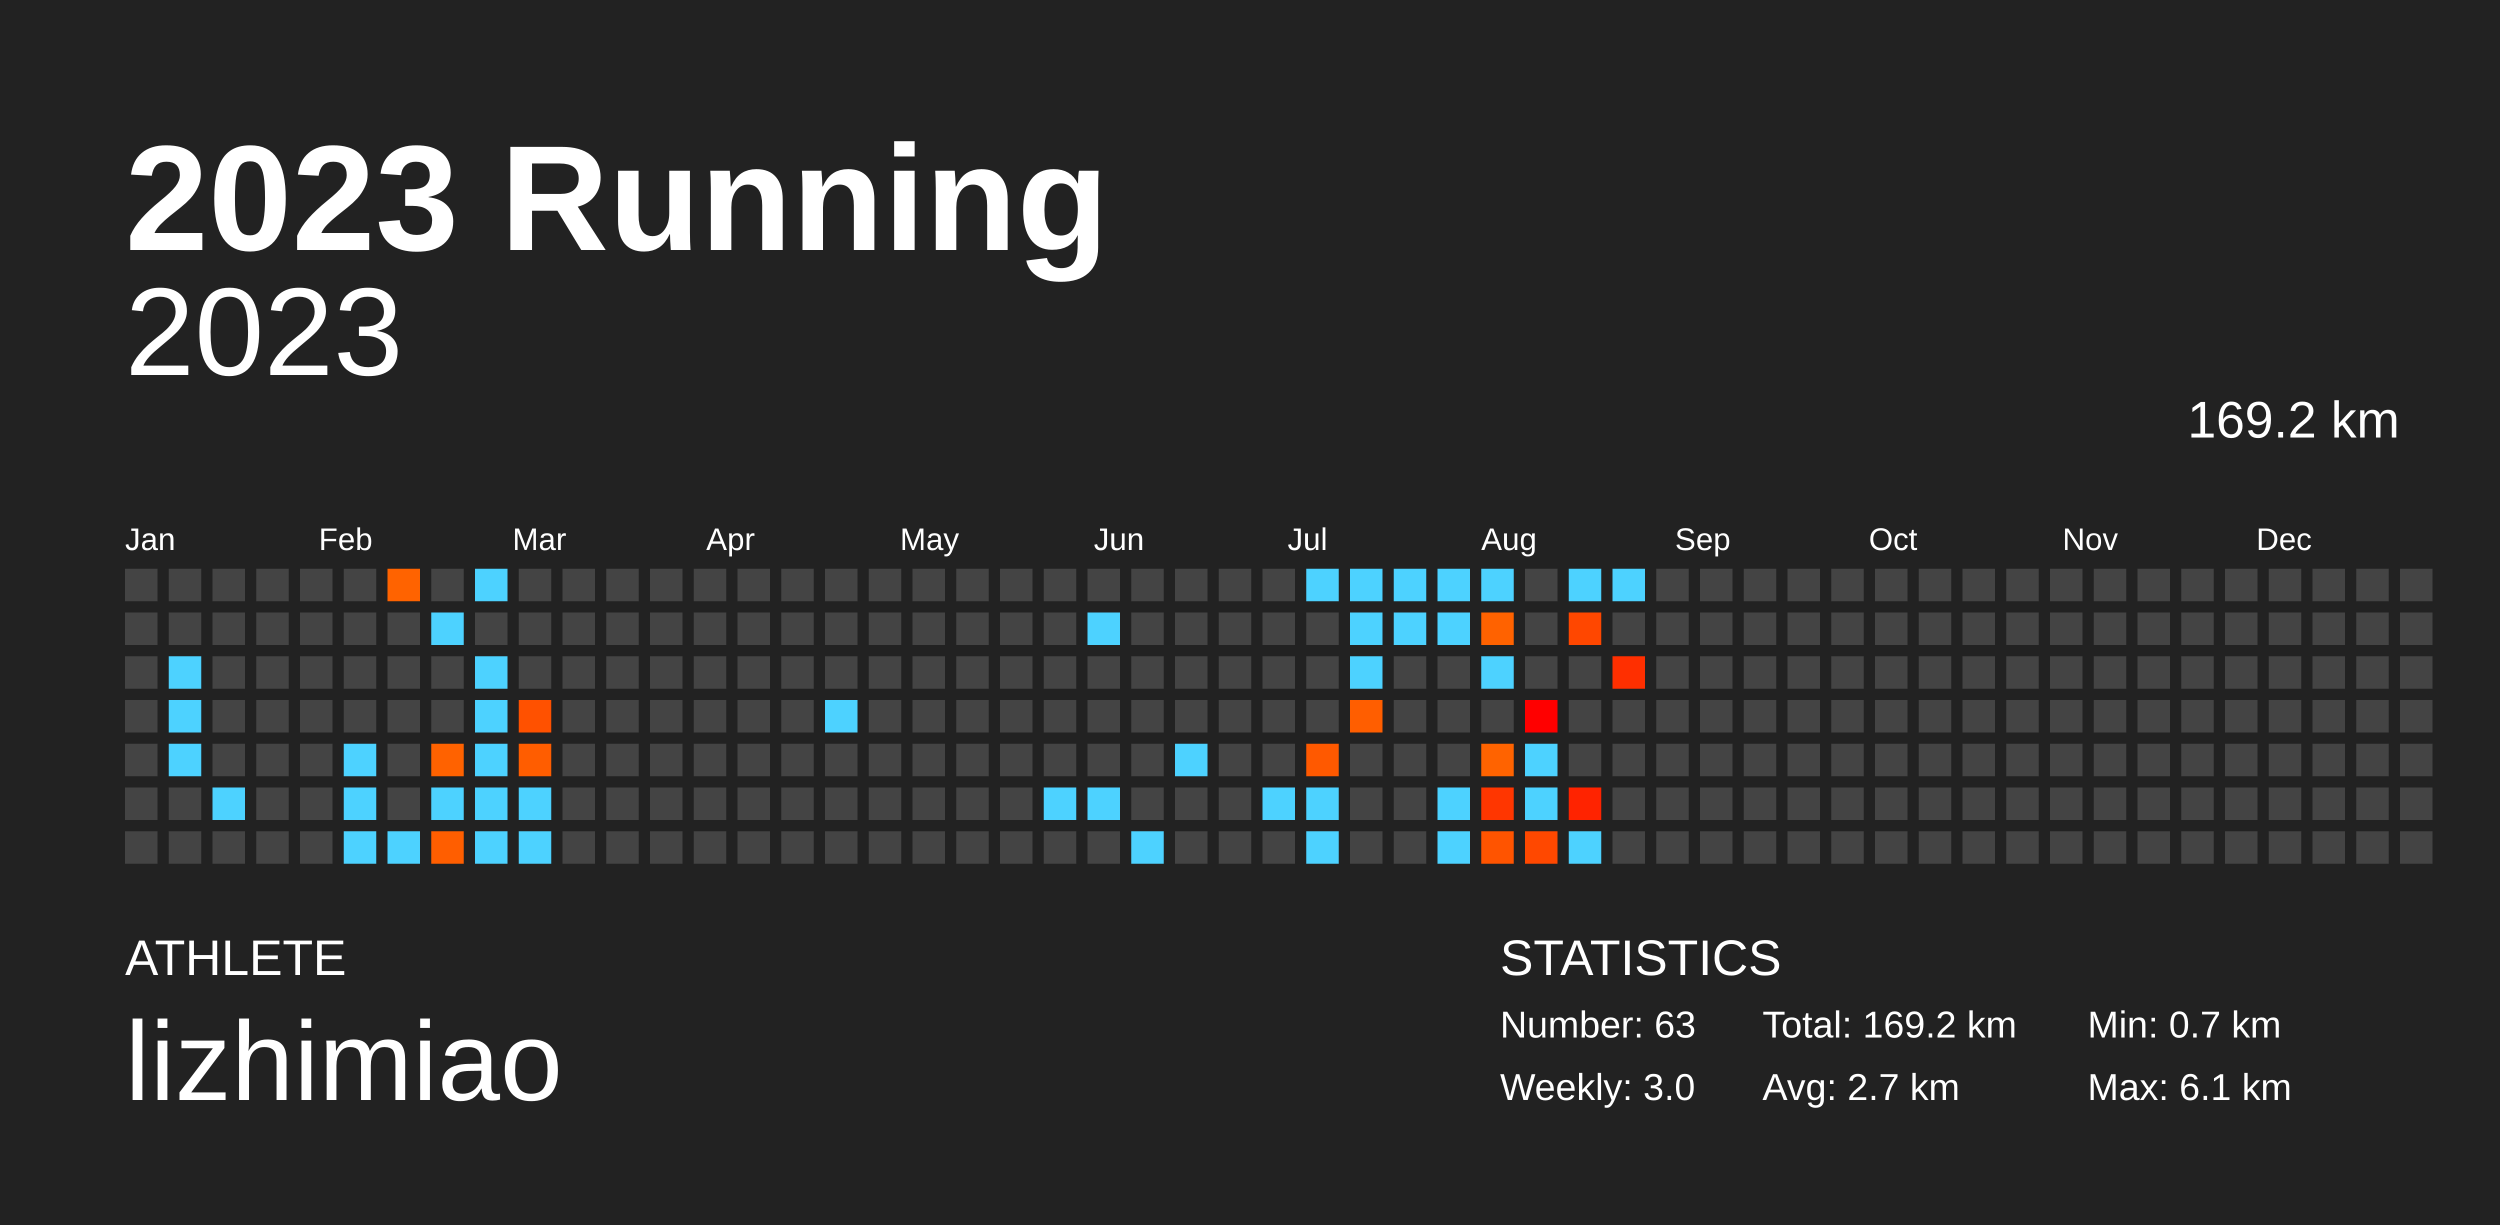
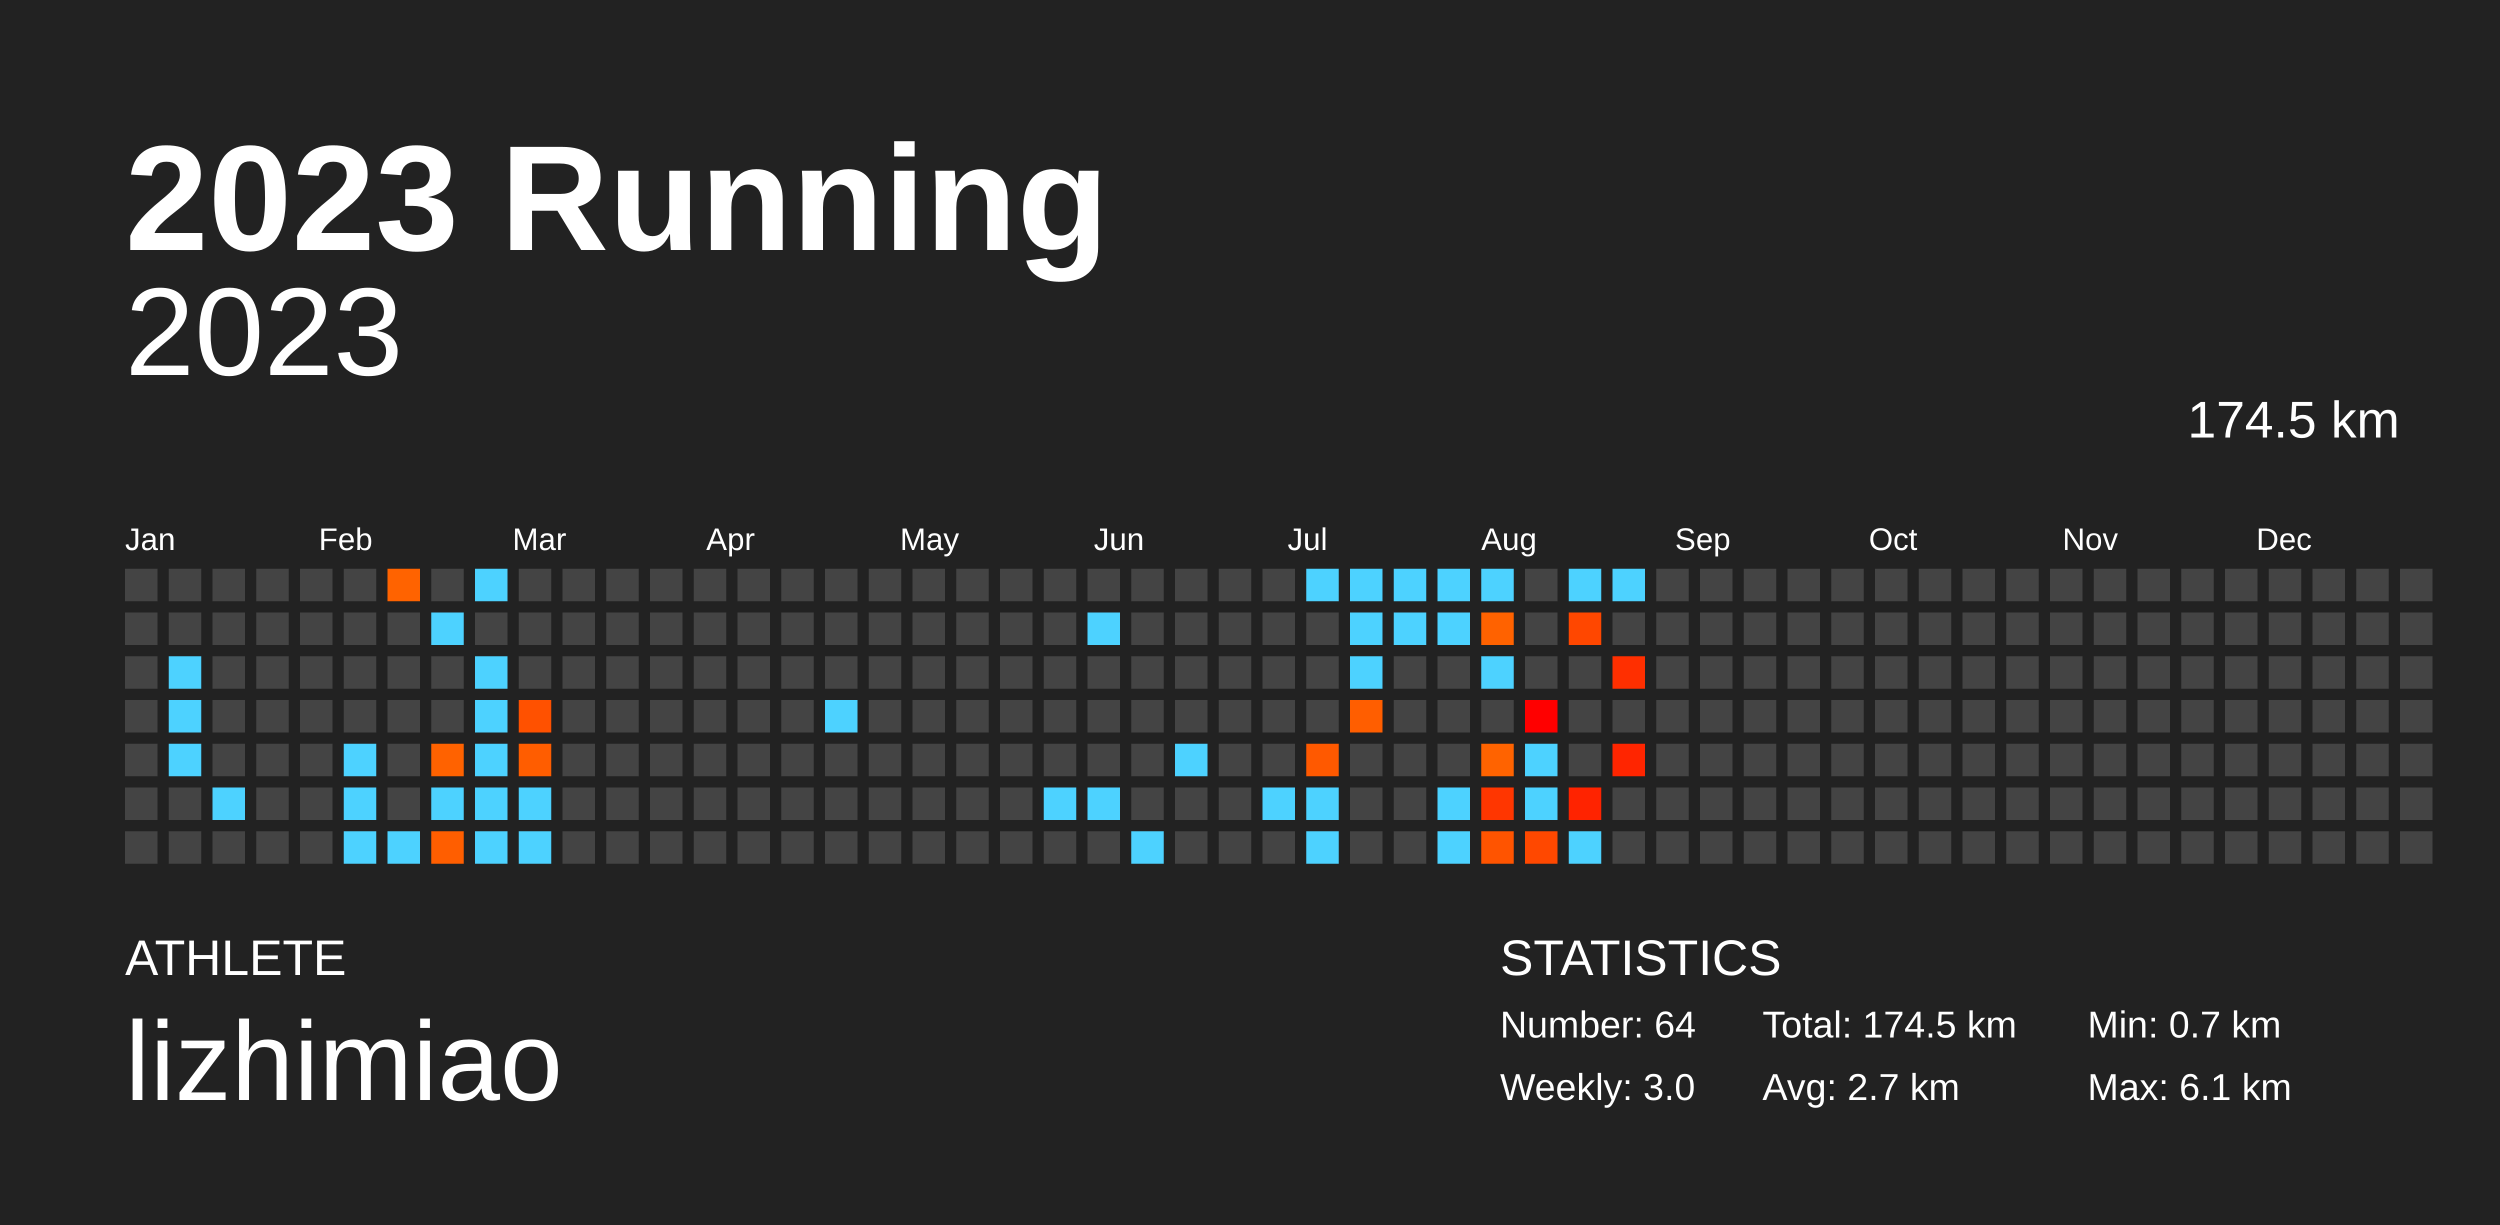
<svg xmlns="http://www.w3.org/2000/svg" baseProfile="full" height="98mm" version="1.1" viewBox="0,0,200,98" width="200mm">
  <defs />
  <rect fill="#222222" height="98" width="200" x="0" y="0" />
  <text fill="#FFFFFF" style="font-size:12px; font-family:Arial; font-weight:bold;" x="10" y="20">2023 Running</text>
  <text fill="#FFFFFF" style="font-size:4px; font-family:Arial" x="10" y="78">ATHLETE</text>
  <text fill="#FFFFFF" style="font-size:9px; font-family:Arial" x="10" y="88">lizhimiao</text>
  <text fill="#FFFFFF" style="font-size:4px; font-family:Arial" x="120" y="78">STATISTICS</text>
-   <text fill="#FFFFFF" style="font-size:3px; font-family:Arial" x="120" y="83">Number: 63</text>
+   <text fill="#FFFFFF" style="font-size:3px; font-family:Arial" x="120" y="83">Number: 64</text>
  <text fill="#FFFFFF" style="font-size:3px; font-family:Arial" x="120" y="88">Weekly: 3.0</text>
-   <text fill="#FFFFFF" style="font-size:3px; font-family:Arial" x="141" y="83">Total: 169.2 km</text>
+   <text fill="#FFFFFF" style="font-size:3px; font-family:Arial" x="141" y="83">Total: 174.5 km</text>
  <text fill="#FFFFFF" style="font-size:3px; font-family:Arial" x="141" y="88">Avg: 2.7 km</text>
  <text fill="#FFFFFF" style="font-size:3px; font-family:Arial" x="167" y="83">Min: 0.7 km</text>
  <text fill="#FFFFFF" style="font-size:3px; font-family:Arial" x="167" y="88">Max: 6.1 km</text>
  <text alignment-baseline="hanging" fill="#FFFFFF" style="font-size:10.0px; font-family:Arial;" x="10" y="30">2023</text>
-   <text alignment-baseline="hanging" fill="#FFFFFF" style="font-size:4.125px; font-family:Arial;" x="175" y="35">169.2 km</text>
+   <text alignment-baseline="hanging" fill="#FFFFFF" style="font-size:4.125px; font-family:Arial;" x="175" y="35">174.5 km</text>
  <text fill="#FFFFFF" style="font-size:2.5px; font-family:Arial" x="10.0" y="44">Jan</text>
  <text fill="#FFFFFF" style="font-size:2.5px; font-family:Arial" x="25.5" y="44">Feb</text>
  <text fill="#FFFFFF" style="font-size:2.5px; font-family:Arial" x="41.0" y="44">Mar</text>
  <text fill="#FFFFFF" style="font-size:2.5px; font-family:Arial" x="56.5" y="44">Apr</text>
  <text fill="#FFFFFF" style="font-size:2.5px; font-family:Arial" x="72.0" y="44">May</text>
  <text fill="#FFFFFF" style="font-size:2.5px; font-family:Arial" x="87.5" y="44">Jun</text>
  <text fill="#FFFFFF" style="font-size:2.5px; font-family:Arial" x="103.0" y="44">Jul</text>
  <text fill="#FFFFFF" style="font-size:2.5px; font-family:Arial" x="118.5" y="44">Aug</text>
  <text fill="#FFFFFF" style="font-size:2.5px; font-family:Arial" x="134.0" y="44">Sep</text>
  <text fill="#FFFFFF" style="font-size:2.5px; font-family:Arial" x="149.5" y="44">Oct</text>
  <text fill="#FFFFFF" style="font-size:2.5px; font-family:Arial" x="165.0" y="44">Nov</text>
  <text fill="#FFFFFF" style="font-size:2.5px; font-family:Arial" x="180.5" y="44">Dec</text>
  <rect fill="#444444" height="2.6" width="2.6" x="10.0" y="45.5" />
  <rect fill="#444444" height="2.6" width="2.6" x="10.0" y="49.0" />
  <rect fill="#444444" height="2.6" width="2.6" x="10.0" y="52.5" />
  <rect fill="#444444" height="2.6" width="2.6" x="10.0" y="56.0" />
  <rect fill="#444444" height="2.6" width="2.6" x="10.0" y="59.5" />
  <rect fill="#444444" height="2.6" width="2.6" x="10.0" y="63.0" />
  <rect fill="#444444" height="2.6" width="2.6" x="10.0" y="66.5" />
  <rect fill="#444444" height="2.6" width="2.6" x="13.5" y="45.5" />
  <rect fill="#444444" height="2.6" width="2.6" x="13.5" y="49.0" />
  <rect fill="#4dd2ff" height="2.6" width="2.6" x="13.5" y="52.5" />
  <rect fill="#4dd2ff" height="2.6" width="2.6" x="13.5" y="56.0" />
  <rect fill="#4dd2ff" height="2.6" width="2.6" x="13.5" y="59.5" />
  <rect fill="#444444" height="2.6" width="2.6" x="13.5" y="63.0" />
  <rect fill="#444444" height="2.6" width="2.6" x="13.5" y="66.5" />
  <rect fill="#444444" height="2.6" width="2.6" x="17.0" y="45.5" />
  <rect fill="#444444" height="2.6" width="2.6" x="17.0" y="49.0" />
  <rect fill="#444444" height="2.6" width="2.6" x="17.0" y="52.5" />
  <rect fill="#444444" height="2.6" width="2.6" x="17.0" y="56.0" />
  <rect fill="#444444" height="2.6" width="2.6" x="17.0" y="59.5" />
  <rect fill="#4dd2ff" height="2.6" width="2.6" x="17.0" y="63.0" />
  <rect fill="#444444" height="2.6" width="2.6" x="17.0" y="66.5" />
  <rect fill="#444444" height="2.6" width="2.6" x="20.5" y="45.5" />
  <rect fill="#444444" height="2.6" width="2.6" x="20.5" y="49.0" />
  <rect fill="#444444" height="2.6" width="2.6" x="20.5" y="52.5" />
  <rect fill="#444444" height="2.6" width="2.6" x="20.5" y="56.0" />
  <rect fill="#444444" height="2.6" width="2.6" x="20.5" y="59.5" />
  <rect fill="#444444" height="2.6" width="2.6" x="20.5" y="63.0" />
  <rect fill="#444444" height="2.6" width="2.6" x="20.5" y="66.5" />
  <rect fill="#444444" height="2.6" width="2.6" x="24.0" y="45.5" />
  <rect fill="#444444" height="2.6" width="2.6" x="24.0" y="49.0" />
  <rect fill="#444444" height="2.6" width="2.6" x="24.0" y="52.5" />
  <rect fill="#444444" height="2.6" width="2.6" x="24.0" y="56.0" />
  <rect fill="#444444" height="2.6" width="2.6" x="24.0" y="59.5" />
  <rect fill="#444444" height="2.6" width="2.6" x="24.0" y="63.0" />
  <rect fill="#444444" height="2.6" width="2.6" x="24.0" y="66.5" />
  <rect fill="#444444" height="2.6" width="2.6" x="27.5" y="45.5" />
  <rect fill="#444444" height="2.6" width="2.6" x="27.5" y="49.0" />
  <rect fill="#444444" height="2.6" width="2.6" x="27.5" y="52.5" />
  <rect fill="#444444" height="2.6" width="2.6" x="27.5" y="56.0" />
  <rect fill="#4dd2ff" height="2.6" width="2.6" x="27.5" y="59.5" />
  <rect fill="#4dd2ff" height="2.6" width="2.6" x="27.5" y="63.0" />
  <rect fill="#4dd2ff" height="2.6" width="2.6" x="27.5" y="66.5" />
  <rect fill="#ff6300" height="2.6" width="2.6" x="31.0" y="45.5" />
  <rect fill="#444444" height="2.6" width="2.6" x="31.0" y="49.0" />
  <rect fill="#444444" height="2.6" width="2.6" x="31.0" y="52.5" />
  <rect fill="#444444" height="2.6" width="2.6" x="31.0" y="56.0" />
  <rect fill="#444444" height="2.6" width="2.6" x="31.0" y="59.5" />
  <rect fill="#444444" height="2.6" width="2.6" x="31.0" y="63.0" />
  <rect fill="#4dd2ff" height="2.6" width="2.6" x="31.0" y="66.5" />
  <rect fill="#444444" height="2.6" width="2.6" x="34.5" y="45.5" />
  <rect fill="#4dd2ff" height="2.6" width="2.6" x="34.5" y="49.0" />
  <rect fill="#444444" height="2.6" width="2.6" x="34.5" y="52.5" />
  <rect fill="#444444" height="2.6" width="2.6" x="34.5" y="56.0" />
  <rect fill="#ff6200" height="2.6" width="2.6" x="34.5" y="59.5" />
  <rect fill="#4dd2ff" height="2.6" width="2.6" x="34.5" y="63.0" />
  <rect fill="#ff5e00" height="2.6" width="2.6" x="34.5" y="66.5" />
  <rect fill="#4dd2ff" height="2.6" width="2.6" x="38.0" y="45.5" />
  <rect fill="#444444" height="2.6" width="2.6" x="38.0" y="49.0" />
  <rect fill="#4dd2ff" height="2.6" width="2.6" x="38.0" y="52.5" />
  <rect fill="#4dd2ff" height="2.6" width="2.6" x="38.0" y="56.0" />
  <rect fill="#4dd2ff" height="2.6" width="2.6" x="38.0" y="59.5" />
  <rect fill="#4dd2ff" height="2.6" width="2.6" x="38.0" y="63.0" />
  <rect fill="#4dd2ff" height="2.6" width="2.6" x="38.0" y="66.5" />
  <rect fill="#444444" height="2.6" width="2.6" x="41.5" y="45.5" />
  <rect fill="#444444" height="2.6" width="2.6" x="41.5" y="49.0" />
  <rect fill="#444444" height="2.6" width="2.6" x="41.5" y="52.5" />
  <rect fill="#ff5100" height="2.6" width="2.6" x="41.5" y="56.0" />
  <rect fill="#ff5d00" height="2.6" width="2.6" x="41.5" y="59.5" />
  <rect fill="#4dd2ff" height="2.6" width="2.6" x="41.5" y="63.0" />
  <rect fill="#4dd2ff" height="2.6" width="2.6" x="41.5" y="66.5" />
  <rect fill="#444444" height="2.6" width="2.6" x="45.0" y="45.5" />
  <rect fill="#444444" height="2.6" width="2.6" x="45.0" y="49.0" />
  <rect fill="#444444" height="2.6" width="2.6" x="45.0" y="52.5" />
  <rect fill="#444444" height="2.6" width="2.6" x="45.0" y="56.0" />
  <rect fill="#444444" height="2.6" width="2.6" x="45.0" y="59.5" />
  <rect fill="#444444" height="2.6" width="2.6" x="45.0" y="63.0" />
  <rect fill="#444444" height="2.6" width="2.6" x="45.0" y="66.5" />
  <rect fill="#444444" height="2.6" width="2.6" x="48.5" y="45.5" />
  <rect fill="#444444" height="2.6" width="2.6" x="48.5" y="49.0" />
  <rect fill="#444444" height="2.6" width="2.6" x="48.5" y="52.5" />
  <rect fill="#444444" height="2.6" width="2.6" x="48.5" y="56.0" />
  <rect fill="#444444" height="2.6" width="2.6" x="48.5" y="59.5" />
  <rect fill="#444444" height="2.6" width="2.6" x="48.5" y="63.0" />
  <rect fill="#444444" height="2.6" width="2.6" x="48.5" y="66.5" />
  <rect fill="#444444" height="2.6" width="2.6" x="52.0" y="45.5" />
  <rect fill="#444444" height="2.6" width="2.6" x="52.0" y="49.0" />
  <rect fill="#444444" height="2.6" width="2.6" x="52.0" y="52.5" />
  <rect fill="#444444" height="2.6" width="2.6" x="52.0" y="56.0" />
  <rect fill="#444444" height="2.6" width="2.6" x="52.0" y="59.5" />
  <rect fill="#444444" height="2.6" width="2.6" x="52.0" y="63.0" />
  <rect fill="#444444" height="2.6" width="2.6" x="52.0" y="66.5" />
  <rect fill="#444444" height="2.6" width="2.6" x="55.5" y="45.5" />
  <rect fill="#444444" height="2.6" width="2.6" x="55.5" y="49.0" />
  <rect fill="#444444" height="2.6" width="2.6" x="55.5" y="52.5" />
  <rect fill="#444444" height="2.6" width="2.6" x="55.5" y="56.0" />
  <rect fill="#444444" height="2.6" width="2.6" x="55.5" y="59.5" />
  <rect fill="#444444" height="2.6" width="2.6" x="55.5" y="63.0" />
  <rect fill="#444444" height="2.6" width="2.6" x="55.5" y="66.5" />
  <rect fill="#444444" height="2.6" width="2.6" x="59.0" y="45.5" />
  <rect fill="#444444" height="2.6" width="2.6" x="59.0" y="49.0" />
  <rect fill="#444444" height="2.6" width="2.6" x="59.0" y="52.5" />
  <rect fill="#444444" height="2.6" width="2.6" x="59.0" y="56.0" />
  <rect fill="#444444" height="2.6" width="2.6" x="59.0" y="59.5" />
  <rect fill="#444444" height="2.6" width="2.6" x="59.0" y="63.0" />
  <rect fill="#444444" height="2.6" width="2.6" x="59.0" y="66.5" />
  <rect fill="#444444" height="2.6" width="2.6" x="62.5" y="45.5" />
  <rect fill="#444444" height="2.6" width="2.6" x="62.5" y="49.0" />
  <rect fill="#444444" height="2.6" width="2.6" x="62.5" y="52.5" />
  <rect fill="#444444" height="2.6" width="2.6" x="62.5" y="56.0" />
  <rect fill="#444444" height="2.6" width="2.6" x="62.5" y="59.5" />
  <rect fill="#444444" height="2.6" width="2.6" x="62.5" y="63.0" />
  <rect fill="#444444" height="2.6" width="2.6" x="62.5" y="66.5" />
  <rect fill="#444444" height="2.6" width="2.6" x="66.0" y="45.5" />
  <rect fill="#444444" height="2.6" width="2.6" x="66.0" y="49.0" />
  <rect fill="#444444" height="2.6" width="2.6" x="66.0" y="52.5" />
  <rect fill="#4dd2ff" height="2.6" width="2.6" x="66.0" y="56.0" />
  <rect fill="#444444" height="2.6" width="2.6" x="66.0" y="59.5" />
  <rect fill="#444444" height="2.6" width="2.6" x="66.0" y="63.0" />
  <rect fill="#444444" height="2.6" width="2.6" x="66.0" y="66.5" />
  <rect fill="#444444" height="2.6" width="2.6" x="69.5" y="45.5" />
  <rect fill="#444444" height="2.6" width="2.6" x="69.5" y="49.0" />
  <rect fill="#444444" height="2.6" width="2.6" x="69.5" y="52.5" />
  <rect fill="#444444" height="2.6" width="2.6" x="69.5" y="56.0" />
  <rect fill="#444444" height="2.6" width="2.6" x="69.5" y="59.5" />
  <rect fill="#444444" height="2.6" width="2.6" x="69.5" y="63.0" />
  <rect fill="#444444" height="2.6" width="2.6" x="69.5" y="66.5" />
  <rect fill="#444444" height="2.6" width="2.6" x="73.0" y="45.5" />
  <rect fill="#444444" height="2.6" width="2.6" x="73.0" y="49.0" />
  <rect fill="#444444" height="2.6" width="2.6" x="73.0" y="52.5" />
  <rect fill="#444444" height="2.6" width="2.6" x="73.0" y="56.0" />
  <rect fill="#444444" height="2.6" width="2.6" x="73.0" y="59.5" />
  <rect fill="#444444" height="2.6" width="2.6" x="73.0" y="63.0" />
  <rect fill="#444444" height="2.6" width="2.6" x="73.0" y="66.5" />
  <rect fill="#444444" height="2.6" width="2.6" x="76.5" y="45.5" />
  <rect fill="#444444" height="2.6" width="2.6" x="76.5" y="49.0" />
  <rect fill="#444444" height="2.6" width="2.6" x="76.5" y="52.5" />
  <rect fill="#444444" height="2.6" width="2.6" x="76.5" y="56.0" />
  <rect fill="#444444" height="2.6" width="2.6" x="76.5" y="59.5" />
  <rect fill="#444444" height="2.6" width="2.6" x="76.5" y="63.0" />
  <rect fill="#444444" height="2.6" width="2.6" x="76.5" y="66.5" />
  <rect fill="#444444" height="2.6" width="2.6" x="80.0" y="45.5" />
  <rect fill="#444444" height="2.6" width="2.6" x="80.0" y="49.0" />
  <rect fill="#444444" height="2.6" width="2.6" x="80.0" y="52.5" />
  <rect fill="#444444" height="2.6" width="2.6" x="80.0" y="56.0" />
  <rect fill="#444444" height="2.6" width="2.6" x="80.0" y="59.5" />
  <rect fill="#444444" height="2.6" width="2.6" x="80.0" y="63.0" />
  <rect fill="#444444" height="2.6" width="2.6" x="80.0" y="66.5" />
  <rect fill="#444444" height="2.6" width="2.6" x="83.5" y="45.5" />
  <rect fill="#444444" height="2.6" width="2.6" x="83.5" y="49.0" />
  <rect fill="#444444" height="2.6" width="2.6" x="83.5" y="52.5" />
  <rect fill="#444444" height="2.6" width="2.6" x="83.5" y="56.0" />
  <rect fill="#444444" height="2.6" width="2.6" x="83.5" y="59.5" />
  <rect fill="#4dd2ff" height="2.6" width="2.6" x="83.5" y="63.0" />
  <rect fill="#444444" height="2.6" width="2.6" x="83.5" y="66.5" />
  <rect fill="#444444" height="2.6" width="2.6" x="87.0" y="45.5" />
  <rect fill="#4dd2ff" height="2.6" width="2.6" x="87.0" y="49.0" />
  <rect fill="#444444" height="2.6" width="2.6" x="87.0" y="52.5" />
  <rect fill="#444444" height="2.6" width="2.6" x="87.0" y="56.0" />
  <rect fill="#444444" height="2.6" width="2.6" x="87.0" y="59.5" />
  <rect fill="#4dd2ff" height="2.6" width="2.6" x="87.0" y="63.0" />
  <rect fill="#444444" height="2.6" width="2.6" x="87.0" y="66.5" />
  <rect fill="#444444" height="2.6" width="2.6" x="90.5" y="45.5" />
  <rect fill="#444444" height="2.6" width="2.6" x="90.5" y="49.0" />
  <rect fill="#444444" height="2.6" width="2.6" x="90.5" y="52.5" />
  <rect fill="#444444" height="2.6" width="2.6" x="90.5" y="56.0" />
  <rect fill="#444444" height="2.6" width="2.6" x="90.5" y="59.5" />
  <rect fill="#444444" height="2.6" width="2.6" x="90.5" y="63.0" />
  <rect fill="#4dd2ff" height="2.6" width="2.6" x="90.5" y="66.5" />
  <rect fill="#444444" height="2.6" width="2.6" x="94.0" y="45.5" />
  <rect fill="#444444" height="2.6" width="2.6" x="94.0" y="49.0" />
  <rect fill="#444444" height="2.6" width="2.6" x="94.0" y="52.5" />
  <rect fill="#444444" height="2.6" width="2.6" x="94.0" y="56.0" />
  <rect fill="#4dd2ff" height="2.6" width="2.6" x="94.0" y="59.5" />
  <rect fill="#444444" height="2.6" width="2.6" x="94.0" y="63.0" />
  <rect fill="#444444" height="2.6" width="2.6" x="94.0" y="66.5" />
  <rect fill="#444444" height="2.6" width="2.6" x="97.5" y="45.5" />
  <rect fill="#444444" height="2.6" width="2.6" x="97.5" y="49.0" />
  <rect fill="#444444" height="2.6" width="2.6" x="97.5" y="52.5" />
  <rect fill="#444444" height="2.6" width="2.6" x="97.5" y="56.0" />
  <rect fill="#444444" height="2.6" width="2.6" x="97.5" y="59.5" />
  <rect fill="#444444" height="2.6" width="2.6" x="97.5" y="63.0" />
  <rect fill="#444444" height="2.6" width="2.6" x="97.5" y="66.5" />
  <rect fill="#444444" height="2.6" width="2.6" x="101.0" y="45.5" />
  <rect fill="#444444" height="2.6" width="2.6" x="101.0" y="49.0" />
  <rect fill="#444444" height="2.6" width="2.6" x="101.0" y="52.5" />
  <rect fill="#444444" height="2.6" width="2.6" x="101.0" y="56.0" />
  <rect fill="#444444" height="2.6" width="2.6" x="101.0" y="59.5" />
  <rect fill="#4dd2ff" height="2.6" width="2.6" x="101.0" y="63.0" />
  <rect fill="#444444" height="2.6" width="2.6" x="101.0" y="66.5" />
  <rect fill="#4dd2ff" height="2.6" width="2.6" x="104.5" y="45.5" />
  <rect fill="#444444" height="2.6" width="2.6" x="104.5" y="49.0" />
  <rect fill="#444444" height="2.6" width="2.6" x="104.5" y="52.5" />
  <rect fill="#444444" height="2.6" width="2.6" x="104.5" y="56.0" />
  <rect fill="#ff5900" height="2.6" width="2.6" x="104.5" y="59.5" />
  <rect fill="#4dd2ff" height="2.6" width="2.6" x="104.5" y="63.0" />
  <rect fill="#4dd2ff" height="2.6" width="2.6" x="104.5" y="66.5" />
  <rect fill="#4dd2ff" height="2.6" width="2.6" x="108.0" y="45.5" />
  <rect fill="#4dd2ff" height="2.6" width="2.6" x="108.0" y="49.0" />
  <rect fill="#4dd2ff" height="2.6" width="2.6" x="108.0" y="52.5" />
  <rect fill="#ff5e00" height="2.6" width="2.6" x="108.0" y="56.0" />
  <rect fill="#444444" height="2.6" width="2.6" x="108.0" y="59.5" />
  <rect fill="#444444" height="2.6" width="2.6" x="108.0" y="63.0" />
  <rect fill="#444444" height="2.6" width="2.6" x="108.0" y="66.5" />
  <rect fill="#4dd2ff" height="2.6" width="2.6" x="111.5" y="45.5" />
  <rect fill="#4dd2ff" height="2.6" width="2.6" x="111.5" y="49.0" />
  <rect fill="#444444" height="2.6" width="2.6" x="111.5" y="52.5" />
  <rect fill="#444444" height="2.6" width="2.6" x="111.5" y="56.0" />
  <rect fill="#444444" height="2.6" width="2.6" x="111.5" y="59.5" />
  <rect fill="#444444" height="2.6" width="2.6" x="111.5" y="63.0" />
  <rect fill="#444444" height="2.6" width="2.6" x="111.5" y="66.5" />
  <rect fill="#4dd2ff" height="2.6" width="2.6" x="115.0" y="45.5" />
  <rect fill="#4dd2ff" height="2.6" width="2.6" x="115.0" y="49.0" />
  <rect fill="#444444" height="2.6" width="2.6" x="115.0" y="52.5" />
  <rect fill="#444444" height="2.6" width="2.6" x="115.0" y="56.0" />
  <rect fill="#444444" height="2.6" width="2.6" x="115.0" y="59.5" />
  <rect fill="#4dd2ff" height="2.6" width="2.6" x="115.0" y="63.0" />
  <rect fill="#4dd2ff" height="2.6" width="2.6" x="115.0" y="66.5" />
  <rect fill="#4dd2ff" height="2.6" width="2.6" x="118.5" y="45.5" />
  <rect fill="#ff6200" height="2.6" width="2.6" x="118.5" y="49.0" />
  <rect fill="#4dd2ff" height="2.6" width="2.6" x="118.5" y="52.5" />
  <rect fill="#444444" height="2.6" width="2.6" x="118.5" y="56.0" />
  <rect fill="#ff6300" height="2.6" width="2.6" x="118.5" y="59.5" />
  <rect fill="#ff3600" height="2.6" width="2.6" x="118.5" y="63.0" />
  <rect fill="#ff5400" height="2.6" width="2.6" x="118.5" y="66.5" />
  <rect fill="#444444" height="2.6" width="2.6" x="122.0" y="45.5" />
  <rect fill="#444444" height="2.6" width="2.6" x="122.0" y="49.0" />
  <rect fill="#444444" height="2.6" width="2.6" x="122.0" y="52.5" />
  <rect fill="#ff0000" height="2.6" width="2.6" x="122.0" y="56.0" />
  <rect fill="#4dd2ff" height="2.6" width="2.6" x="122.0" y="59.5" />
  <rect fill="#4dd2ff" height="2.6" width="2.6" x="122.0" y="63.0" />
  <rect fill="#ff4800" height="2.6" width="2.6" x="122.0" y="66.5" />
  <rect fill="#4dd2ff" height="2.6" width="2.6" x="125.5" y="45.5" />
  <rect fill="#ff4700" height="2.6" width="2.6" x="125.5" y="49.0" />
  <rect fill="#444444" height="2.6" width="2.6" x="125.5" y="52.5" />
  <rect fill="#444444" height="2.6" width="2.6" x="125.5" y="56.0" />
  <rect fill="#444444" height="2.6" width="2.6" x="125.5" y="59.5" />
  <rect fill="#ff2300" height="2.6" width="2.6" x="125.5" y="63.0" />
  <rect fill="#4dd2ff" height="2.6" width="2.6" x="125.5" y="66.5" />
  <rect fill="#4dd2ff" height="2.6" width="2.6" x="129.0" y="45.5" />
  <rect fill="#444444" height="2.6" width="2.6" x="129.0" y="49.0" />
  <rect fill="#ff2f00" height="2.6" width="2.6" x="129.0" y="52.5" />
  <rect fill="#444444" height="2.6" width="2.6" x="129.0" y="56.0" />
-   <rect fill="#444444" height="2.6" width="2.6" x="129.0" y="59.5" />
+   <rect fill="#ff2500" height="2.6" width="2.6" x="129.0" y="59.5" />
  <rect fill="#444444" height="2.6" width="2.6" x="129.0" y="63.0" />
  <rect fill="#444444" height="2.6" width="2.6" x="129.0" y="66.5" />
  <rect fill="#444444" height="2.6" width="2.6" x="132.5" y="45.5" />
  <rect fill="#444444" height="2.6" width="2.6" x="132.5" y="49.0" />
  <rect fill="#444444" height="2.6" width="2.6" x="132.5" y="52.5" />
  <rect fill="#444444" height="2.6" width="2.6" x="132.5" y="56.0" />
  <rect fill="#444444" height="2.6" width="2.6" x="132.5" y="59.5" />
  <rect fill="#444444" height="2.6" width="2.6" x="132.5" y="63.0" />
  <rect fill="#444444" height="2.6" width="2.6" x="132.5" y="66.5" />
  <rect fill="#444444" height="2.6" width="2.6" x="136.0" y="45.5" />
  <rect fill="#444444" height="2.6" width="2.6" x="136.0" y="49.0" />
  <rect fill="#444444" height="2.6" width="2.6" x="136.0" y="52.5" />
  <rect fill="#444444" height="2.6" width="2.6" x="136.0" y="56.0" />
  <rect fill="#444444" height="2.6" width="2.6" x="136.0" y="59.5" />
  <rect fill="#444444" height="2.6" width="2.6" x="136.0" y="63.0" />
  <rect fill="#444444" height="2.6" width="2.6" x="136.0" y="66.5" />
  <rect fill="#444444" height="2.6" width="2.6" x="139.5" y="45.5" />
  <rect fill="#444444" height="2.6" width="2.6" x="139.5" y="49.0" />
  <rect fill="#444444" height="2.6" width="2.6" x="139.5" y="52.5" />
  <rect fill="#444444" height="2.6" width="2.6" x="139.5" y="56.0" />
  <rect fill="#444444" height="2.6" width="2.6" x="139.5" y="59.5" />
  <rect fill="#444444" height="2.6" width="2.6" x="139.5" y="63.0" />
  <rect fill="#444444" height="2.6" width="2.6" x="139.5" y="66.5" />
  <rect fill="#444444" height="2.6" width="2.6" x="143.0" y="45.5" />
  <rect fill="#444444" height="2.6" width="2.6" x="143.0" y="49.0" />
  <rect fill="#444444" height="2.6" width="2.6" x="143.0" y="52.5" />
  <rect fill="#444444" height="2.6" width="2.6" x="143.0" y="56.0" />
  <rect fill="#444444" height="2.6" width="2.6" x="143.0" y="59.5" />
  <rect fill="#444444" height="2.6" width="2.6" x="143.0" y="63.0" />
  <rect fill="#444444" height="2.6" width="2.6" x="143.0" y="66.5" />
  <rect fill="#444444" height="2.6" width="2.6" x="146.5" y="45.5" />
  <rect fill="#444444" height="2.6" width="2.6" x="146.5" y="49.0" />
  <rect fill="#444444" height="2.6" width="2.6" x="146.5" y="52.5" />
  <rect fill="#444444" height="2.6" width="2.6" x="146.5" y="56.0" />
  <rect fill="#444444" height="2.6" width="2.6" x="146.5" y="59.5" />
  <rect fill="#444444" height="2.6" width="2.6" x="146.5" y="63.0" />
  <rect fill="#444444" height="2.6" width="2.6" x="146.5" y="66.5" />
  <rect fill="#444444" height="2.6" width="2.6" x="150.0" y="45.5" />
  <rect fill="#444444" height="2.6" width="2.6" x="150.0" y="49.0" />
  <rect fill="#444444" height="2.6" width="2.6" x="150.0" y="52.5" />
  <rect fill="#444444" height="2.6" width="2.6" x="150.0" y="56.0" />
  <rect fill="#444444" height="2.6" width="2.6" x="150.0" y="59.5" />
  <rect fill="#444444" height="2.6" width="2.6" x="150.0" y="63.0" />
  <rect fill="#444444" height="2.6" width="2.6" x="150.0" y="66.5" />
  <rect fill="#444444" height="2.6" width="2.6" x="153.5" y="45.5" />
  <rect fill="#444444" height="2.6" width="2.6" x="153.5" y="49.0" />
  <rect fill="#444444" height="2.6" width="2.6" x="153.5" y="52.5" />
  <rect fill="#444444" height="2.6" width="2.6" x="153.5" y="56.0" />
  <rect fill="#444444" height="2.6" width="2.6" x="153.5" y="59.5" />
  <rect fill="#444444" height="2.6" width="2.6" x="153.5" y="63.0" />
  <rect fill="#444444" height="2.6" width="2.6" x="153.5" y="66.5" />
  <rect fill="#444444" height="2.6" width="2.6" x="157.0" y="45.5" />
  <rect fill="#444444" height="2.6" width="2.6" x="157.0" y="49.0" />
  <rect fill="#444444" height="2.6" width="2.6" x="157.0" y="52.5" />
  <rect fill="#444444" height="2.6" width="2.6" x="157.0" y="56.0" />
  <rect fill="#444444" height="2.6" width="2.6" x="157.0" y="59.5" />
  <rect fill="#444444" height="2.6" width="2.6" x="157.0" y="63.0" />
  <rect fill="#444444" height="2.6" width="2.6" x="157.0" y="66.5" />
  <rect fill="#444444" height="2.6" width="2.6" x="160.5" y="45.5" />
  <rect fill="#444444" height="2.6" width="2.6" x="160.5" y="49.0" />
  <rect fill="#444444" height="2.6" width="2.6" x="160.5" y="52.5" />
  <rect fill="#444444" height="2.6" width="2.6" x="160.5" y="56.0" />
  <rect fill="#444444" height="2.6" width="2.6" x="160.5" y="59.5" />
  <rect fill="#444444" height="2.6" width="2.6" x="160.5" y="63.0" />
  <rect fill="#444444" height="2.6" width="2.6" x="160.5" y="66.5" />
  <rect fill="#444444" height="2.6" width="2.6" x="164.0" y="45.5" />
  <rect fill="#444444" height="2.6" width="2.6" x="164.0" y="49.0" />
  <rect fill="#444444" height="2.6" width="2.6" x="164.0" y="52.5" />
  <rect fill="#444444" height="2.6" width="2.6" x="164.0" y="56.0" />
  <rect fill="#444444" height="2.6" width="2.6" x="164.0" y="59.5" />
  <rect fill="#444444" height="2.6" width="2.6" x="164.0" y="63.0" />
  <rect fill="#444444" height="2.6" width="2.6" x="164.0" y="66.5" />
  <rect fill="#444444" height="2.6" width="2.6" x="167.5" y="45.5" />
  <rect fill="#444444" height="2.6" width="2.6" x="167.5" y="49.0" />
  <rect fill="#444444" height="2.6" width="2.6" x="167.5" y="52.5" />
  <rect fill="#444444" height="2.6" width="2.6" x="167.5" y="56.0" />
  <rect fill="#444444" height="2.6" width="2.6" x="167.5" y="59.5" />
  <rect fill="#444444" height="2.6" width="2.6" x="167.5" y="63.0" />
  <rect fill="#444444" height="2.6" width="2.6" x="167.5" y="66.5" />
  <rect fill="#444444" height="2.6" width="2.6" x="171.0" y="45.5" />
  <rect fill="#444444" height="2.6" width="2.6" x="171.0" y="49.0" />
  <rect fill="#444444" height="2.6" width="2.6" x="171.0" y="52.5" />
  <rect fill="#444444" height="2.6" width="2.6" x="171.0" y="56.0" />
  <rect fill="#444444" height="2.6" width="2.6" x="171.0" y="59.5" />
  <rect fill="#444444" height="2.6" width="2.6" x="171.0" y="63.0" />
  <rect fill="#444444" height="2.6" width="2.6" x="171.0" y="66.5" />
  <rect fill="#444444" height="2.6" width="2.6" x="174.5" y="45.5" />
  <rect fill="#444444" height="2.6" width="2.6" x="174.5" y="49.0" />
  <rect fill="#444444" height="2.6" width="2.6" x="174.5" y="52.5" />
  <rect fill="#444444" height="2.6" width="2.6" x="174.5" y="56.0" />
  <rect fill="#444444" height="2.6" width="2.6" x="174.5" y="59.5" />
  <rect fill="#444444" height="2.6" width="2.6" x="174.5" y="63.0" />
  <rect fill="#444444" height="2.6" width="2.6" x="174.5" y="66.5" />
  <rect fill="#444444" height="2.6" width="2.6" x="178.0" y="45.5" />
  <rect fill="#444444" height="2.6" width="2.6" x="178.0" y="49.0" />
  <rect fill="#444444" height="2.6" width="2.6" x="178.0" y="52.5" />
  <rect fill="#444444" height="2.6" width="2.6" x="178.0" y="56.0" />
  <rect fill="#444444" height="2.6" width="2.6" x="178.0" y="59.5" />
  <rect fill="#444444" height="2.6" width="2.6" x="178.0" y="63.0" />
  <rect fill="#444444" height="2.6" width="2.6" x="178.0" y="66.5" />
  <rect fill="#444444" height="2.6" width="2.6" x="181.5" y="45.5" />
  <rect fill="#444444" height="2.6" width="2.6" x="181.5" y="49.0" />
  <rect fill="#444444" height="2.6" width="2.6" x="181.5" y="52.5" />
  <rect fill="#444444" height="2.6" width="2.6" x="181.5" y="56.0" />
  <rect fill="#444444" height="2.6" width="2.6" x="181.5" y="59.5" />
  <rect fill="#444444" height="2.6" width="2.6" x="181.5" y="63.0" />
  <rect fill="#444444" height="2.6" width="2.6" x="181.5" y="66.5" />
  <rect fill="#444444" height="2.6" width="2.6" x="185.0" y="45.5" />
  <rect fill="#444444" height="2.6" width="2.6" x="185.0" y="49.0" />
  <rect fill="#444444" height="2.6" width="2.6" x="185.0" y="52.5" />
  <rect fill="#444444" height="2.6" width="2.6" x="185.0" y="56.0" />
  <rect fill="#444444" height="2.6" width="2.6" x="185.0" y="59.5" />
  <rect fill="#444444" height="2.6" width="2.6" x="185.0" y="63.0" />
  <rect fill="#444444" height="2.6" width="2.6" x="185.0" y="66.5" />
  <rect fill="#444444" height="2.6" width="2.6" x="188.5" y="45.5" />
  <rect fill="#444444" height="2.6" width="2.6" x="188.5" y="49.0" />
  <rect fill="#444444" height="2.6" width="2.6" x="188.5" y="52.5" />
  <rect fill="#444444" height="2.6" width="2.6" x="188.5" y="56.0" />
  <rect fill="#444444" height="2.6" width="2.6" x="188.5" y="59.5" />
  <rect fill="#444444" height="2.6" width="2.6" x="188.5" y="63.0" />
  <rect fill="#444444" height="2.6" width="2.6" x="188.5" y="66.5" />
  <rect fill="#444444" height="2.6" width="2.6" x="192.0" y="45.5" />
  <rect fill="#444444" height="2.6" width="2.6" x="192.0" y="49.0" />
  <rect fill="#444444" height="2.6" width="2.6" x="192.0" y="52.5" />
  <rect fill="#444444" height="2.6" width="2.6" x="192.0" y="56.0" />
  <rect fill="#444444" height="2.6" width="2.6" x="192.0" y="59.5" />
  <rect fill="#444444" height="2.6" width="2.6" x="192.0" y="63.0" />
  <rect fill="#444444" height="2.6" width="2.6" x="192.0" y="66.5" />
</svg>
